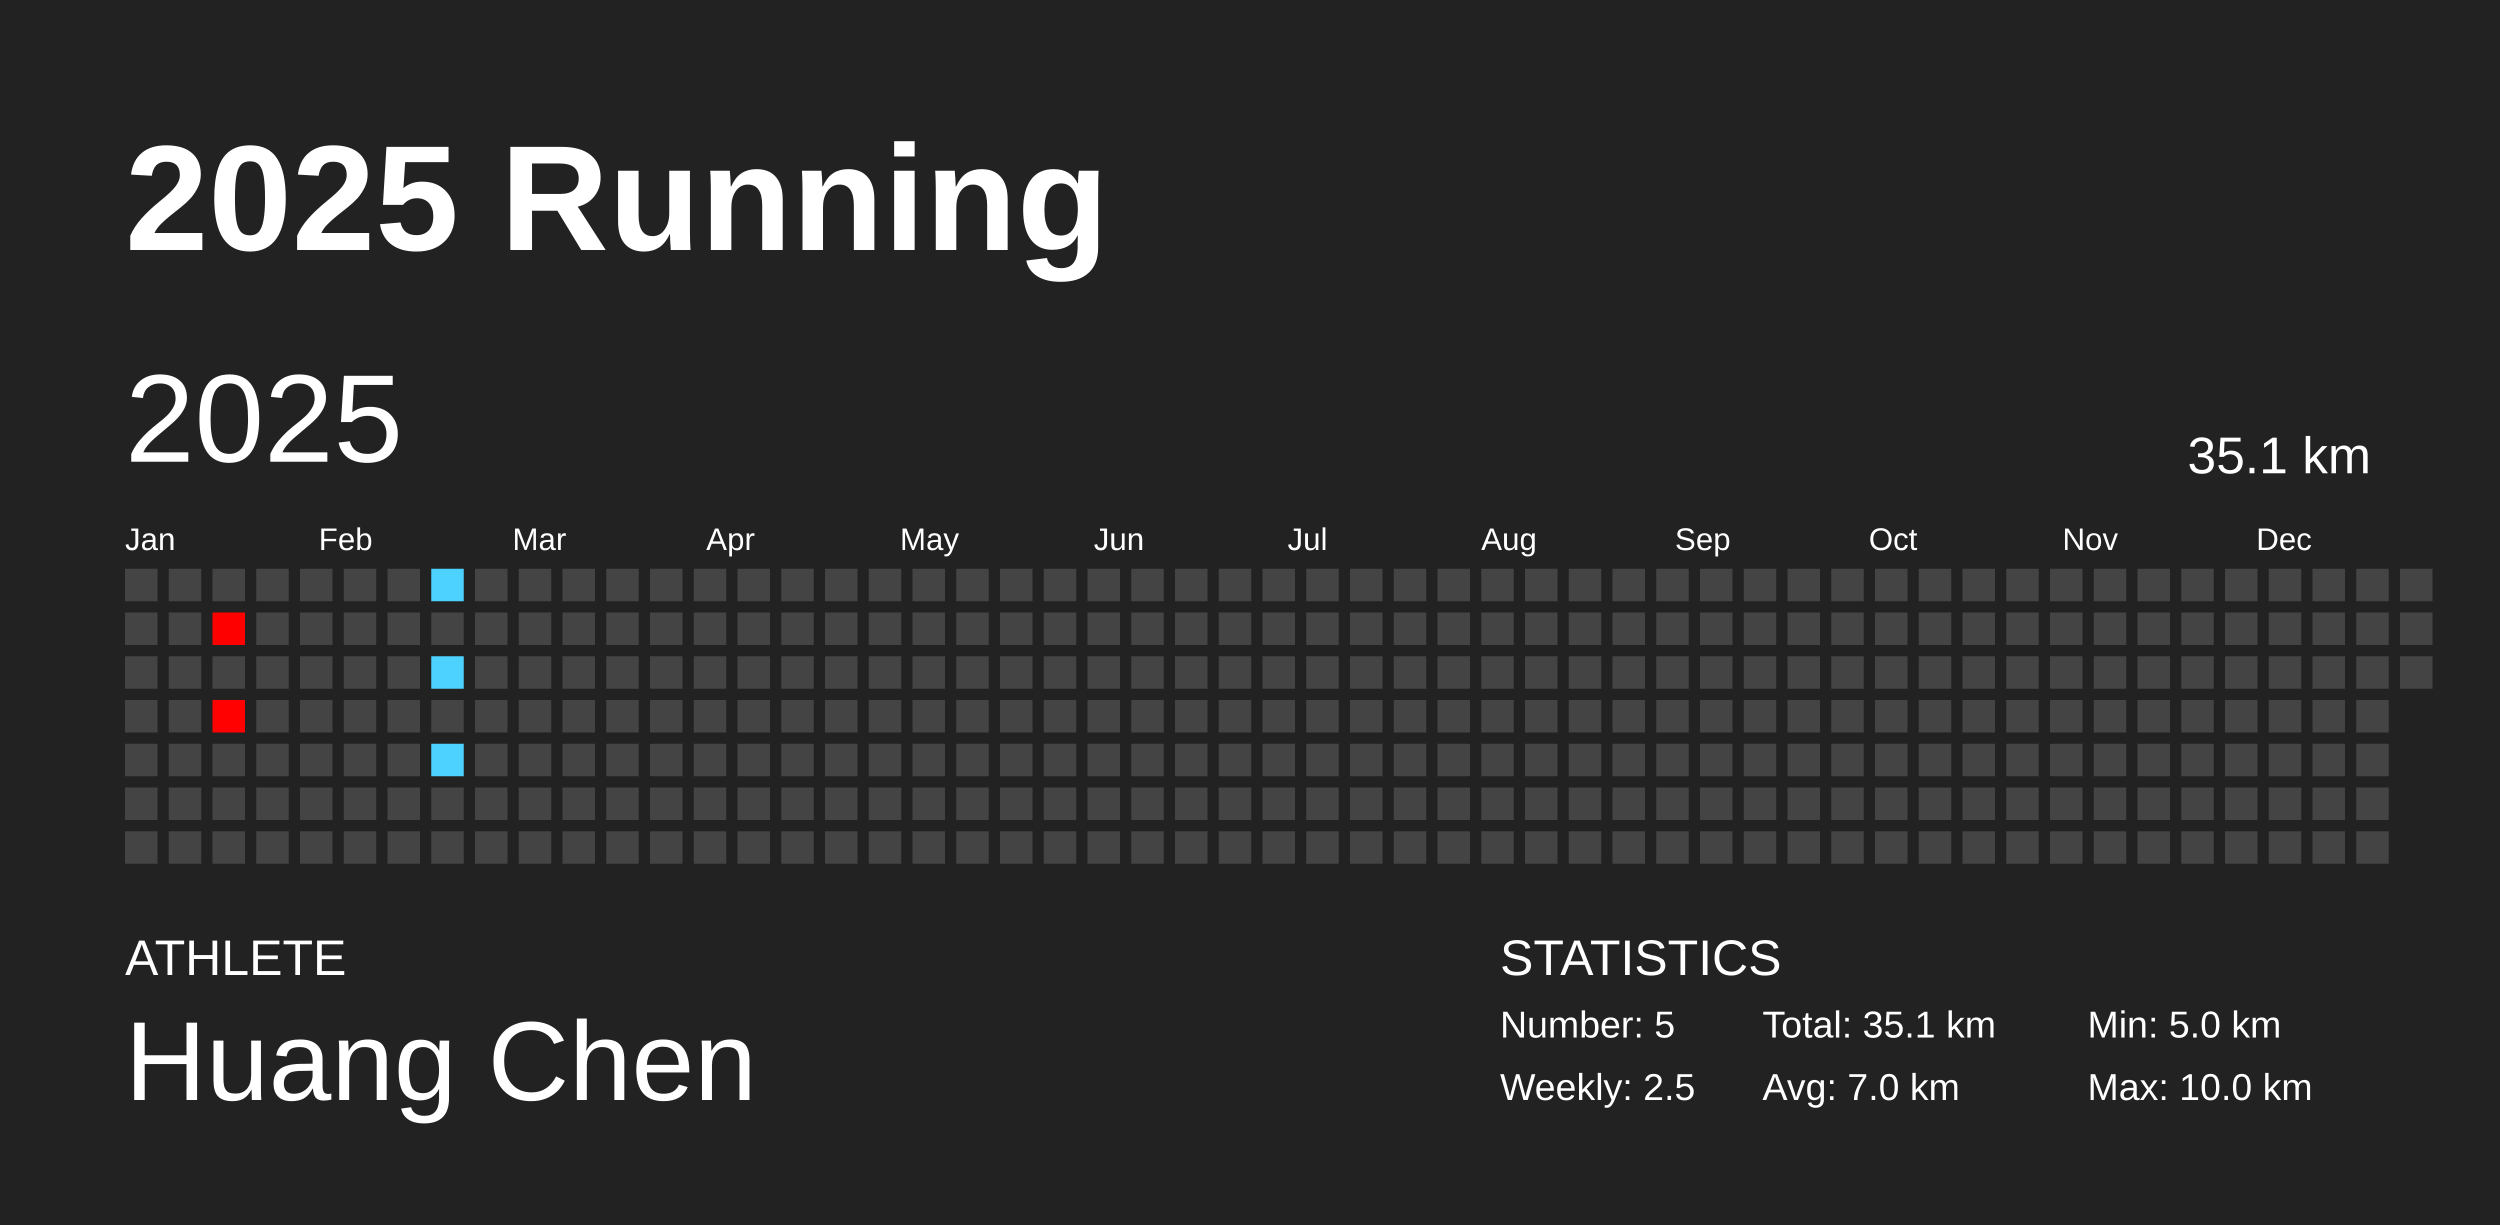
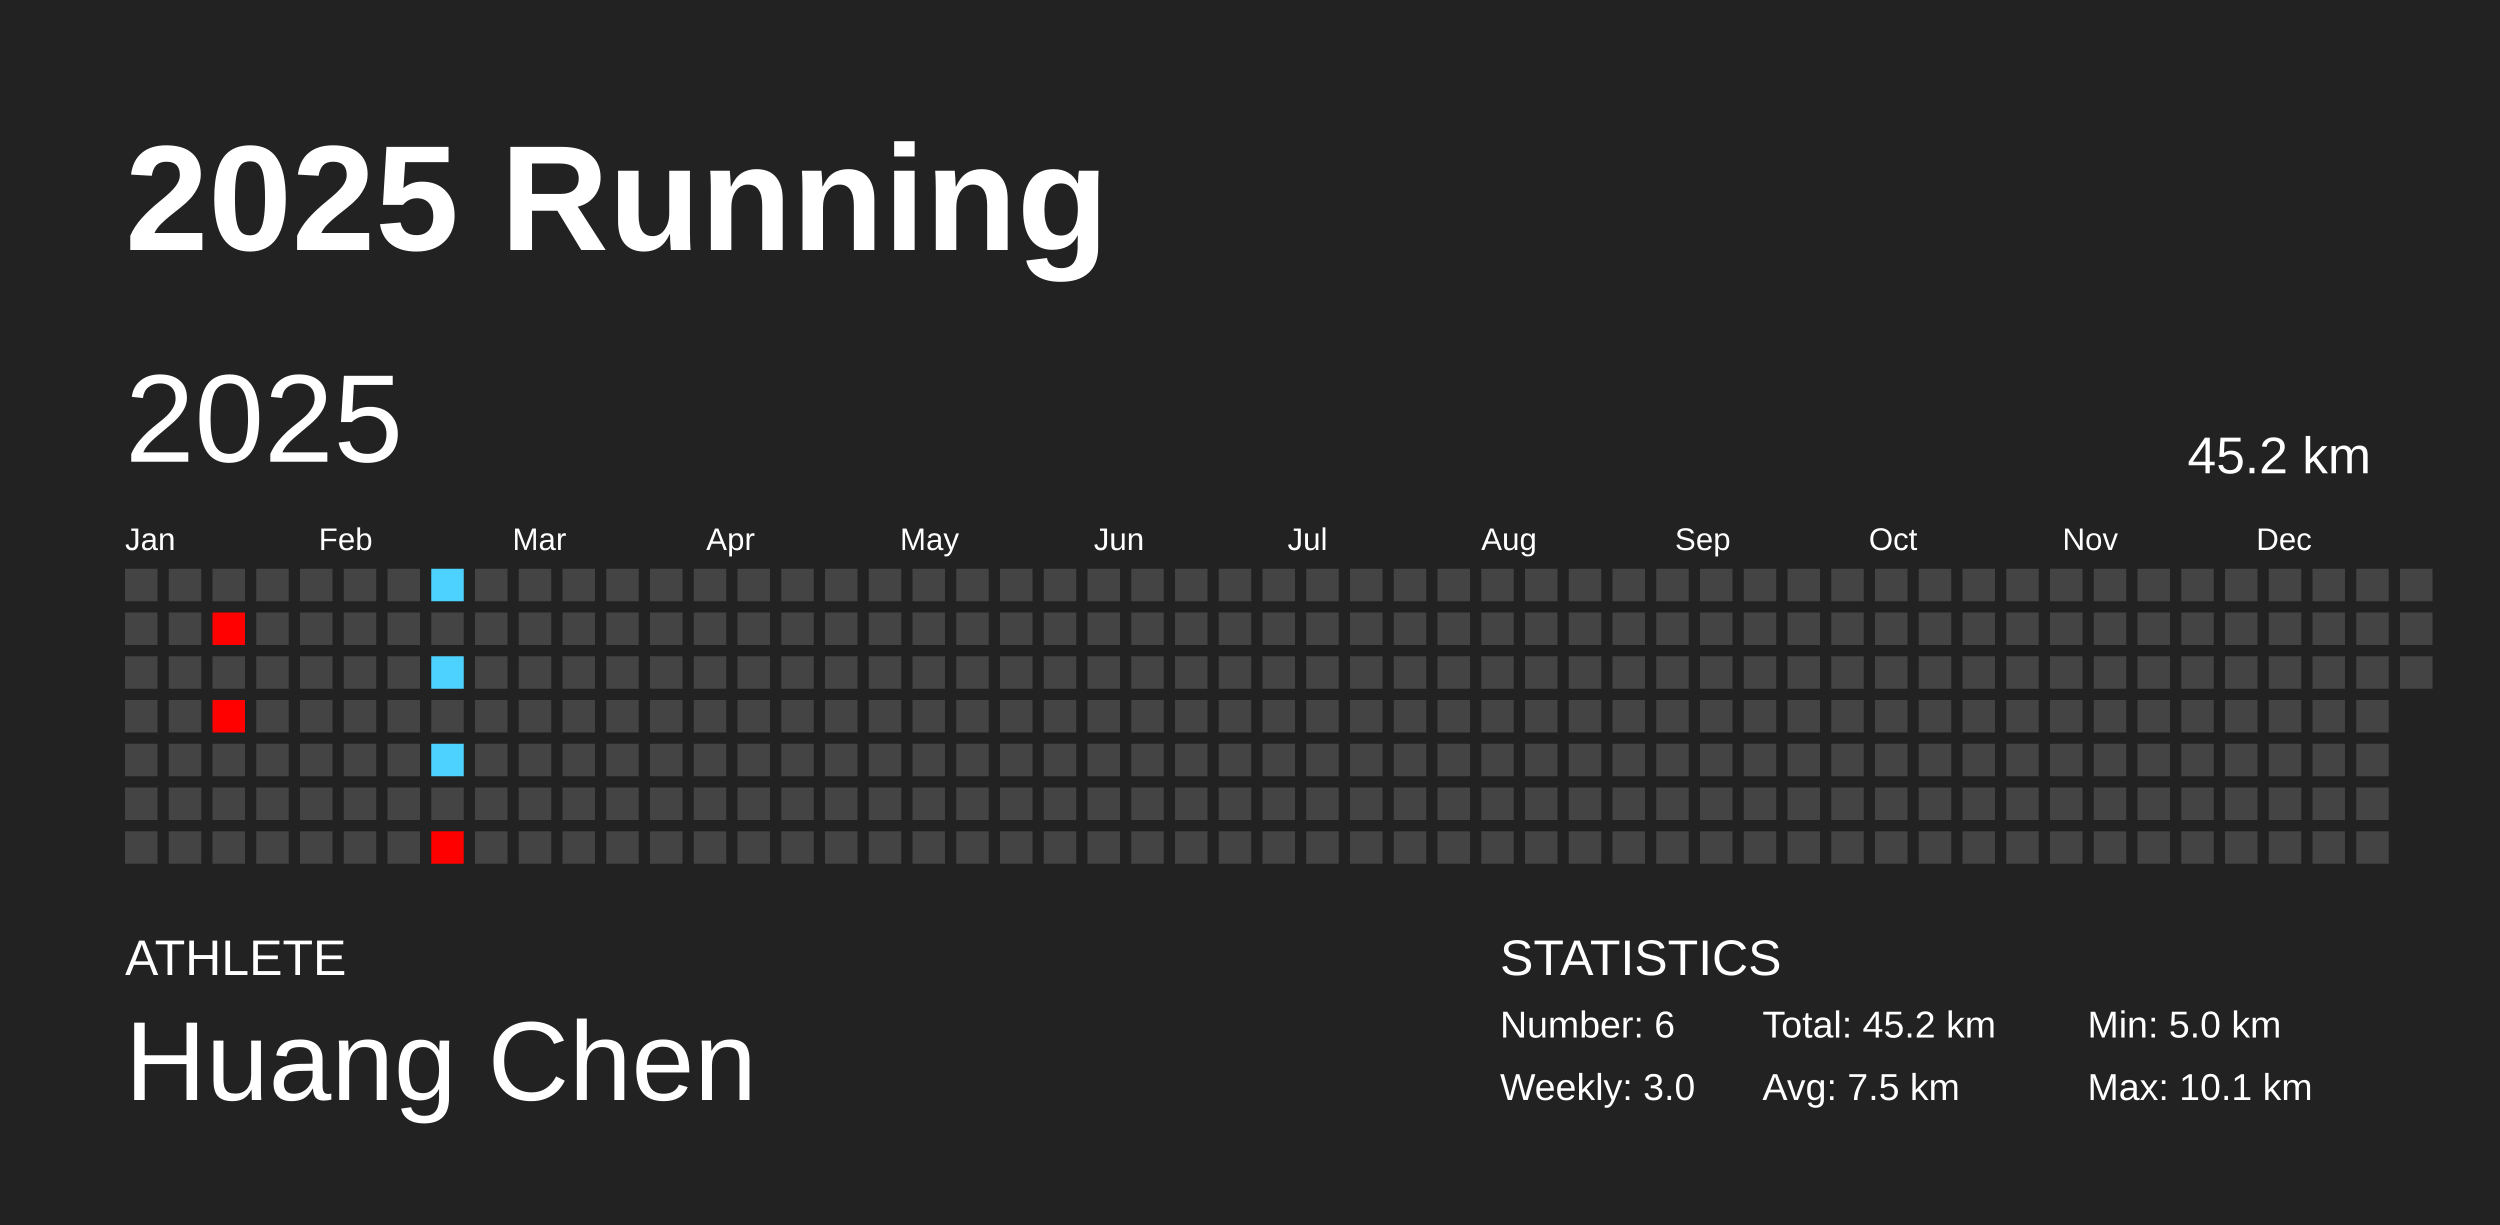
<svg xmlns="http://www.w3.org/2000/svg" baseProfile="full" height="98mm" version="1.1" viewBox="0,0,200,98" width="200mm">
  <defs />
  <rect fill="#222222" height="98" width="200" x="0" y="0" />
  <text fill="#FFFFFF" style="font-size:12px; font-family:Arial; font-weight:bold;" x="10" y="20">2025 Running</text>
  <text fill="#FFFFFF" style="font-size:4px; font-family:Arial" x="10" y="78">ATHLETE</text>
  <text fill="#FFFFFF" style="font-size:9px; font-family:Arial" x="10" y="88">Huang Chen</text>
  <text fill="#FFFFFF" style="font-size:4px; font-family:Arial" x="120" y="78">STATISTICS</text>
-   <text fill="#FFFFFF" style="font-size:3px; font-family:Arial" x="120" y="83">Number: 5</text>
-   <text fill="#FFFFFF" style="font-size:3px; font-family:Arial" x="120" y="88">Weekly: 2.5</text>
-   <text fill="#FFFFFF" style="font-size:3px; font-family:Arial" x="141" y="83">Total: 35.1 km</text>
-   <text fill="#FFFFFF" style="font-size:3px; font-family:Arial" x="141" y="88">Avg: 7.0 km</text>
+   <text fill="#FFFFFF" style="font-size:3px; font-family:Arial" x="120" y="83">Number: 6</text>
+   <text fill="#FFFFFF" style="font-size:3px; font-family:Arial" x="120" y="88">Weekly: 3.0</text>
+   <text fill="#FFFFFF" style="font-size:3px; font-family:Arial" x="141" y="83">Total: 45.2 km</text>
+   <text fill="#FFFFFF" style="font-size:3px; font-family:Arial" x="141" y="88">Avg: 7.5 km</text>
  <text fill="#FFFFFF" style="font-size:3px; font-family:Arial" x="167" y="83">Min: 5.0 km</text>
-   <text fill="#FFFFFF" style="font-size:3px; font-family:Arial" x="167" y="88">Max: 10.0 km</text>
+   <text fill="#FFFFFF" style="font-size:3px; font-family:Arial" x="167" y="88">Max: 10.1 km</text>
  <text dominant-baseline="hanging" fill="#FFFFFF" style="font-size:10.0px; font-family:Arial;" x="10" y="30">2025</text>
-   <text dominant-baseline="hanging" fill="#FFFFFF" style="font-size:4.125px; font-family:Arial;" x="175" y="35">35.1 km</text>
+   <text dominant-baseline="hanging" fill="#FFFFFF" style="font-size:4.125px; font-family:Arial;" x="175" y="35">45.2 km</text>
  <text fill="#FFFFFF" style="font-size:2.5px; font-family:Arial" x="10.0" y="44">Jan</text>
  <text fill="#FFFFFF" style="font-size:2.5px; font-family:Arial" x="25.5" y="44">Feb</text>
  <text fill="#FFFFFF" style="font-size:2.5px; font-family:Arial" x="41.0" y="44">Mar</text>
  <text fill="#FFFFFF" style="font-size:2.5px; font-family:Arial" x="56.5" y="44">Apr</text>
  <text fill="#FFFFFF" style="font-size:2.5px; font-family:Arial" x="72.0" y="44">May</text>
  <text fill="#FFFFFF" style="font-size:2.5px; font-family:Arial" x="87.5" y="44">Jun</text>
  <text fill="#FFFFFF" style="font-size:2.5px; font-family:Arial" x="103.0" y="44">Jul</text>
  <text fill="#FFFFFF" style="font-size:2.5px; font-family:Arial" x="118.5" y="44">Aug</text>
  <text fill="#FFFFFF" style="font-size:2.5px; font-family:Arial" x="134.0" y="44">Sep</text>
  <text fill="#FFFFFF" style="font-size:2.5px; font-family:Arial" x="149.5" y="44">Oct</text>
  <text fill="#FFFFFF" style="font-size:2.5px; font-family:Arial" x="165.0" y="44">Nov</text>
  <text fill="#FFFFFF" style="font-size:2.5px; font-family:Arial" x="180.5" y="44">Dec</text>
  <rect fill="#444444" height="2.6" width="2.6" x="10.0" y="45.5" />
  <rect fill="#444444" height="2.6" width="2.6" x="10.0" y="49.0" />
  <rect fill="#444444" height="2.6" width="2.6" x="10.0" y="52.5" />
  <rect fill="#444444" height="2.6" width="2.6" x="10.0" y="56.0" />
  <rect fill="#444444" height="2.6" width="2.6" x="10.0" y="59.5" />
  <rect fill="#444444" height="2.6" width="2.6" x="10.0" y="63.0" />
  <rect fill="#444444" height="2.6" width="2.6" x="10.0" y="66.5" />
  <rect fill="#444444" height="2.6" width="2.6" x="13.5" y="45.5" />
  <rect fill="#444444" height="2.6" width="2.6" x="13.5" y="49.0" />
  <rect fill="#444444" height="2.6" width="2.6" x="13.5" y="52.5" />
  <rect fill="#444444" height="2.6" width="2.6" x="13.5" y="56.0" />
  <rect fill="#444444" height="2.6" width="2.6" x="13.5" y="59.5" />
  <rect fill="#444444" height="2.6" width="2.6" x="13.5" y="63.0" />
  <rect fill="#444444" height="2.6" width="2.6" x="13.5" y="66.5" />
  <rect fill="#444444" height="2.6" width="2.6" x="17.0" y="45.5" />
-   <rect fill="#ff0000" height="2.6" width="2.6" x="17.0" y="49.0" />
+   <rect fill="#ff0100" height="2.6" width="2.6" x="17.0" y="49.0" />
  <rect fill="#444444" height="2.6" width="2.6" x="17.0" y="52.5" />
-   <rect fill="#ff0100" height="2.6" width="2.6" x="17.0" y="56.0" />
+   <rect fill="#ff0200" height="2.6" width="2.6" x="17.0" y="56.0" />
  <rect fill="#444444" height="2.6" width="2.6" x="17.0" y="59.5" />
  <rect fill="#444444" height="2.6" width="2.6" x="17.0" y="63.0" />
  <rect fill="#444444" height="2.6" width="2.6" x="17.0" y="66.5" />
  <rect fill="#444444" height="2.6" width="2.6" x="20.5" y="45.5" />
  <rect fill="#444444" height="2.6" width="2.6" x="20.5" y="49.0" />
  <rect fill="#444444" height="2.6" width="2.6" x="20.5" y="52.5" />
  <rect fill="#444444" height="2.6" width="2.6" x="20.5" y="56.0" />
  <rect fill="#444444" height="2.6" width="2.6" x="20.5" y="59.5" />
  <rect fill="#444444" height="2.6" width="2.6" x="20.5" y="63.0" />
  <rect fill="#444444" height="2.6" width="2.6" x="20.5" y="66.5" />
  <rect fill="#444444" height="2.6" width="2.6" x="24.0" y="45.5" />
  <rect fill="#444444" height="2.6" width="2.6" x="24.0" y="49.0" />
  <rect fill="#444444" height="2.6" width="2.6" x="24.0" y="52.5" />
  <rect fill="#444444" height="2.6" width="2.6" x="24.0" y="56.0" />
  <rect fill="#444444" height="2.6" width="2.6" x="24.0" y="59.5" />
  <rect fill="#444444" height="2.6" width="2.6" x="24.0" y="63.0" />
  <rect fill="#444444" height="2.6" width="2.6" x="24.0" y="66.5" />
  <rect fill="#444444" height="2.6" width="2.6" x="27.5" y="45.5" />
  <rect fill="#444444" height="2.6" width="2.6" x="27.5" y="49.0" />
  <rect fill="#444444" height="2.6" width="2.6" x="27.5" y="52.5" />
  <rect fill="#444444" height="2.6" width="2.6" x="27.5" y="56.0" />
  <rect fill="#444444" height="2.6" width="2.6" x="27.5" y="59.5" />
  <rect fill="#444444" height="2.6" width="2.6" x="27.5" y="63.0" />
  <rect fill="#444444" height="2.6" width="2.6" x="27.5" y="66.5" />
  <rect fill="#444444" height="2.6" width="2.6" x="31.0" y="45.5" />
  <rect fill="#444444" height="2.6" width="2.6" x="31.0" y="49.0" />
  <rect fill="#444444" height="2.6" width="2.6" x="31.0" y="52.5" />
  <rect fill="#444444" height="2.6" width="2.6" x="31.0" y="56.0" />
  <rect fill="#444444" height="2.6" width="2.6" x="31.0" y="59.5" />
  <rect fill="#444444" height="2.6" width="2.6" x="31.0" y="63.0" />
  <rect fill="#444444" height="2.6" width="2.6" x="31.0" y="66.5" />
  <rect fill="#4dd2ff" height="2.6" width="2.6" x="34.5" y="45.5" />
  <rect fill="#444444" height="2.6" width="2.6" x="34.5" y="49.0" />
  <rect fill="#4dd2ff" height="2.6" width="2.6" x="34.5" y="52.5" />
  <rect fill="#444444" height="2.6" width="2.6" x="34.5" y="56.0" />
  <rect fill="#4dd2ff" height="2.6" width="2.6" x="34.5" y="59.5" />
  <rect fill="#444444" height="2.6" width="2.6" x="34.5" y="63.0" />
-   <rect fill="#444444" height="2.6" width="2.6" x="34.5" y="66.5" />
+   <rect fill="#ff0000" height="2.6" width="2.6" x="34.5" y="66.5" />
  <rect fill="#444444" height="2.6" width="2.6" x="38.0" y="45.5" />
  <rect fill="#444444" height="2.6" width="2.6" x="38.0" y="49.0" />
  <rect fill="#444444" height="2.6" width="2.6" x="38.0" y="52.5" />
  <rect fill="#444444" height="2.6" width="2.6" x="38.0" y="56.0" />
  <rect fill="#444444" height="2.6" width="2.6" x="38.0" y="59.5" />
  <rect fill="#444444" height="2.6" width="2.6" x="38.0" y="63.0" />
  <rect fill="#444444" height="2.6" width="2.6" x="38.0" y="66.5" />
  <rect fill="#444444" height="2.6" width="2.6" x="41.5" y="45.5" />
  <rect fill="#444444" height="2.6" width="2.6" x="41.5" y="49.0" />
  <rect fill="#444444" height="2.6" width="2.6" x="41.5" y="52.5" />
  <rect fill="#444444" height="2.6" width="2.6" x="41.5" y="56.0" />
  <rect fill="#444444" height="2.6" width="2.6" x="41.5" y="59.5" />
  <rect fill="#444444" height="2.6" width="2.6" x="41.5" y="63.0" />
  <rect fill="#444444" height="2.6" width="2.6" x="41.5" y="66.5" />
  <rect fill="#444444" height="2.6" width="2.6" x="45.0" y="45.5" />
  <rect fill="#444444" height="2.6" width="2.6" x="45.0" y="49.0" />
  <rect fill="#444444" height="2.6" width="2.6" x="45.0" y="52.5" />
  <rect fill="#444444" height="2.6" width="2.6" x="45.0" y="56.0" />
  <rect fill="#444444" height="2.6" width="2.6" x="45.0" y="59.5" />
  <rect fill="#444444" height="2.6" width="2.6" x="45.0" y="63.0" />
  <rect fill="#444444" height="2.6" width="2.6" x="45.0" y="66.5" />
  <rect fill="#444444" height="2.6" width="2.6" x="48.5" y="45.5" />
  <rect fill="#444444" height="2.6" width="2.6" x="48.5" y="49.0" />
  <rect fill="#444444" height="2.6" width="2.6" x="48.5" y="52.5" />
  <rect fill="#444444" height="2.6" width="2.6" x="48.5" y="56.0" />
  <rect fill="#444444" height="2.6" width="2.6" x="48.5" y="59.5" />
  <rect fill="#444444" height="2.6" width="2.6" x="48.5" y="63.0" />
  <rect fill="#444444" height="2.6" width="2.6" x="48.5" y="66.5" />
  <rect fill="#444444" height="2.6" width="2.6" x="52.0" y="45.5" />
  <rect fill="#444444" height="2.6" width="2.6" x="52.0" y="49.0" />
  <rect fill="#444444" height="2.6" width="2.6" x="52.0" y="52.5" />
  <rect fill="#444444" height="2.6" width="2.6" x="52.0" y="56.0" />
  <rect fill="#444444" height="2.6" width="2.6" x="52.0" y="59.5" />
  <rect fill="#444444" height="2.6" width="2.6" x="52.0" y="63.0" />
  <rect fill="#444444" height="2.6" width="2.6" x="52.0" y="66.5" />
  <rect fill="#444444" height="2.6" width="2.6" x="55.5" y="45.5" />
  <rect fill="#444444" height="2.6" width="2.6" x="55.5" y="49.0" />
  <rect fill="#444444" height="2.6" width="2.6" x="55.5" y="52.5" />
  <rect fill="#444444" height="2.6" width="2.6" x="55.5" y="56.0" />
  <rect fill="#444444" height="2.6" width="2.6" x="55.5" y="59.5" />
  <rect fill="#444444" height="2.6" width="2.6" x="55.5" y="63.0" />
  <rect fill="#444444" height="2.6" width="2.6" x="55.5" y="66.5" />
  <rect fill="#444444" height="2.6" width="2.6" x="59.0" y="45.5" />
  <rect fill="#444444" height="2.6" width="2.6" x="59.0" y="49.0" />
  <rect fill="#444444" height="2.6" width="2.6" x="59.0" y="52.5" />
  <rect fill="#444444" height="2.6" width="2.6" x="59.0" y="56.0" />
  <rect fill="#444444" height="2.6" width="2.6" x="59.0" y="59.5" />
  <rect fill="#444444" height="2.6" width="2.6" x="59.0" y="63.0" />
  <rect fill="#444444" height="2.6" width="2.6" x="59.0" y="66.5" />
  <rect fill="#444444" height="2.6" width="2.6" x="62.5" y="45.5" />
  <rect fill="#444444" height="2.6" width="2.6" x="62.5" y="49.0" />
  <rect fill="#444444" height="2.6" width="2.6" x="62.5" y="52.5" />
  <rect fill="#444444" height="2.6" width="2.6" x="62.5" y="56.0" />
  <rect fill="#444444" height="2.6" width="2.6" x="62.5" y="59.5" />
  <rect fill="#444444" height="2.6" width="2.6" x="62.5" y="63.0" />
  <rect fill="#444444" height="2.6" width="2.6" x="62.5" y="66.5" />
  <rect fill="#444444" height="2.6" width="2.6" x="66.0" y="45.5" />
  <rect fill="#444444" height="2.6" width="2.6" x="66.0" y="49.0" />
  <rect fill="#444444" height="2.6" width="2.6" x="66.0" y="52.5" />
  <rect fill="#444444" height="2.6" width="2.6" x="66.0" y="56.0" />
  <rect fill="#444444" height="2.6" width="2.6" x="66.0" y="59.5" />
  <rect fill="#444444" height="2.6" width="2.6" x="66.0" y="63.0" />
  <rect fill="#444444" height="2.6" width="2.6" x="66.0" y="66.5" />
  <rect fill="#444444" height="2.6" width="2.6" x="69.5" y="45.5" />
  <rect fill="#444444" height="2.6" width="2.6" x="69.5" y="49.0" />
  <rect fill="#444444" height="2.6" width="2.6" x="69.5" y="52.5" />
  <rect fill="#444444" height="2.6" width="2.6" x="69.5" y="56.0" />
  <rect fill="#444444" height="2.6" width="2.6" x="69.5" y="59.5" />
  <rect fill="#444444" height="2.6" width="2.6" x="69.5" y="63.0" />
  <rect fill="#444444" height="2.6" width="2.6" x="69.5" y="66.5" />
  <rect fill="#444444" height="2.6" width="2.6" x="73.0" y="45.5" />
  <rect fill="#444444" height="2.6" width="2.6" x="73.0" y="49.0" />
  <rect fill="#444444" height="2.6" width="2.6" x="73.0" y="52.5" />
  <rect fill="#444444" height="2.6" width="2.6" x="73.0" y="56.0" />
  <rect fill="#444444" height="2.6" width="2.6" x="73.0" y="59.5" />
  <rect fill="#444444" height="2.6" width="2.6" x="73.0" y="63.0" />
  <rect fill="#444444" height="2.6" width="2.6" x="73.0" y="66.5" />
  <rect fill="#444444" height="2.6" width="2.6" x="76.5" y="45.5" />
  <rect fill="#444444" height="2.6" width="2.6" x="76.5" y="49.0" />
  <rect fill="#444444" height="2.6" width="2.6" x="76.5" y="52.5" />
  <rect fill="#444444" height="2.6" width="2.6" x="76.5" y="56.0" />
  <rect fill="#444444" height="2.6" width="2.6" x="76.5" y="59.5" />
  <rect fill="#444444" height="2.6" width="2.6" x="76.5" y="63.0" />
  <rect fill="#444444" height="2.6" width="2.6" x="76.5" y="66.5" />
  <rect fill="#444444" height="2.6" width="2.6" x="80.0" y="45.5" />
  <rect fill="#444444" height="2.6" width="2.6" x="80.0" y="49.0" />
  <rect fill="#444444" height="2.6" width="2.6" x="80.0" y="52.5" />
  <rect fill="#444444" height="2.6" width="2.6" x="80.0" y="56.0" />
  <rect fill="#444444" height="2.6" width="2.6" x="80.0" y="59.5" />
  <rect fill="#444444" height="2.6" width="2.6" x="80.0" y="63.0" />
  <rect fill="#444444" height="2.6" width="2.6" x="80.0" y="66.5" />
  <rect fill="#444444" height="2.6" width="2.6" x="83.5" y="45.5" />
  <rect fill="#444444" height="2.6" width="2.6" x="83.5" y="49.0" />
  <rect fill="#444444" height="2.6" width="2.6" x="83.5" y="52.5" />
  <rect fill="#444444" height="2.6" width="2.6" x="83.5" y="56.0" />
  <rect fill="#444444" height="2.6" width="2.6" x="83.5" y="59.5" />
  <rect fill="#444444" height="2.6" width="2.6" x="83.5" y="63.0" />
  <rect fill="#444444" height="2.6" width="2.6" x="83.5" y="66.5" />
  <rect fill="#444444" height="2.6" width="2.6" x="87.0" y="45.5" />
  <rect fill="#444444" height="2.6" width="2.6" x="87.0" y="49.0" />
  <rect fill="#444444" height="2.6" width="2.6" x="87.0" y="52.5" />
  <rect fill="#444444" height="2.6" width="2.6" x="87.0" y="56.0" />
  <rect fill="#444444" height="2.6" width="2.6" x="87.0" y="59.5" />
  <rect fill="#444444" height="2.6" width="2.6" x="87.0" y="63.0" />
  <rect fill="#444444" height="2.6" width="2.6" x="87.0" y="66.5" />
  <rect fill="#444444" height="2.6" width="2.6" x="90.5" y="45.5" />
  <rect fill="#444444" height="2.6" width="2.6" x="90.5" y="49.0" />
  <rect fill="#444444" height="2.6" width="2.6" x="90.5" y="52.5" />
  <rect fill="#444444" height="2.6" width="2.6" x="90.5" y="56.0" />
  <rect fill="#444444" height="2.6" width="2.6" x="90.5" y="59.5" />
  <rect fill="#444444" height="2.6" width="2.6" x="90.5" y="63.0" />
  <rect fill="#444444" height="2.6" width="2.6" x="90.5" y="66.5" />
  <rect fill="#444444" height="2.6" width="2.6" x="94.0" y="45.5" />
  <rect fill="#444444" height="2.6" width="2.6" x="94.0" y="49.0" />
  <rect fill="#444444" height="2.6" width="2.6" x="94.0" y="52.5" />
  <rect fill="#444444" height="2.6" width="2.6" x="94.0" y="56.0" />
  <rect fill="#444444" height="2.6" width="2.6" x="94.0" y="59.5" />
  <rect fill="#444444" height="2.6" width="2.6" x="94.0" y="63.0" />
  <rect fill="#444444" height="2.6" width="2.6" x="94.0" y="66.5" />
  <rect fill="#444444" height="2.6" width="2.6" x="97.5" y="45.5" />
  <rect fill="#444444" height="2.6" width="2.6" x="97.5" y="49.0" />
  <rect fill="#444444" height="2.6" width="2.6" x="97.5" y="52.5" />
  <rect fill="#444444" height="2.6" width="2.6" x="97.5" y="56.0" />
  <rect fill="#444444" height="2.6" width="2.6" x="97.5" y="59.5" />
  <rect fill="#444444" height="2.6" width="2.6" x="97.5" y="63.0" />
  <rect fill="#444444" height="2.6" width="2.6" x="97.5" y="66.5" />
  <rect fill="#444444" height="2.6" width="2.6" x="101.0" y="45.5" />
  <rect fill="#444444" height="2.6" width="2.6" x="101.0" y="49.0" />
  <rect fill="#444444" height="2.6" width="2.6" x="101.0" y="52.5" />
  <rect fill="#444444" height="2.6" width="2.6" x="101.0" y="56.0" />
  <rect fill="#444444" height="2.6" width="2.6" x="101.0" y="59.5" />
  <rect fill="#444444" height="2.6" width="2.6" x="101.0" y="63.0" />
  <rect fill="#444444" height="2.6" width="2.6" x="101.0" y="66.5" />
  <rect fill="#444444" height="2.6" width="2.6" x="104.5" y="45.5" />
  <rect fill="#444444" height="2.6" width="2.6" x="104.5" y="49.0" />
  <rect fill="#444444" height="2.6" width="2.6" x="104.5" y="52.5" />
  <rect fill="#444444" height="2.6" width="2.6" x="104.5" y="56.0" />
  <rect fill="#444444" height="2.6" width="2.6" x="104.5" y="59.5" />
  <rect fill="#444444" height="2.6" width="2.6" x="104.5" y="63.0" />
  <rect fill="#444444" height="2.6" width="2.6" x="104.5" y="66.5" />
  <rect fill="#444444" height="2.6" width="2.6" x="108.0" y="45.5" />
  <rect fill="#444444" height="2.6" width="2.6" x="108.0" y="49.0" />
  <rect fill="#444444" height="2.6" width="2.6" x="108.0" y="52.5" />
  <rect fill="#444444" height="2.6" width="2.6" x="108.0" y="56.0" />
  <rect fill="#444444" height="2.6" width="2.6" x="108.0" y="59.5" />
  <rect fill="#444444" height="2.6" width="2.6" x="108.0" y="63.0" />
  <rect fill="#444444" height="2.6" width="2.6" x="108.0" y="66.5" />
  <rect fill="#444444" height="2.6" width="2.6" x="111.5" y="45.5" />
  <rect fill="#444444" height="2.6" width="2.6" x="111.5" y="49.0" />
  <rect fill="#444444" height="2.6" width="2.6" x="111.5" y="52.5" />
  <rect fill="#444444" height="2.6" width="2.6" x="111.5" y="56.0" />
  <rect fill="#444444" height="2.6" width="2.6" x="111.5" y="59.5" />
  <rect fill="#444444" height="2.6" width="2.6" x="111.5" y="63.0" />
  <rect fill="#444444" height="2.6" width="2.6" x="111.5" y="66.5" />
  <rect fill="#444444" height="2.6" width="2.6" x="115.0" y="45.5" />
  <rect fill="#444444" height="2.6" width="2.6" x="115.0" y="49.0" />
  <rect fill="#444444" height="2.6" width="2.6" x="115.0" y="52.5" />
  <rect fill="#444444" height="2.6" width="2.6" x="115.0" y="56.0" />
  <rect fill="#444444" height="2.6" width="2.6" x="115.0" y="59.5" />
  <rect fill="#444444" height="2.6" width="2.6" x="115.0" y="63.0" />
  <rect fill="#444444" height="2.6" width="2.6" x="115.0" y="66.5" />
  <rect fill="#444444" height="2.6" width="2.6" x="118.5" y="45.5" />
  <rect fill="#444444" height="2.6" width="2.6" x="118.5" y="49.0" />
  <rect fill="#444444" height="2.6" width="2.6" x="118.5" y="52.5" />
  <rect fill="#444444" height="2.6" width="2.6" x="118.5" y="56.0" />
  <rect fill="#444444" height="2.6" width="2.6" x="118.5" y="59.5" />
  <rect fill="#444444" height="2.6" width="2.6" x="118.5" y="63.0" />
  <rect fill="#444444" height="2.6" width="2.6" x="118.5" y="66.5" />
  <rect fill="#444444" height="2.6" width="2.6" x="122.0" y="45.5" />
  <rect fill="#444444" height="2.6" width="2.6" x="122.0" y="49.0" />
  <rect fill="#444444" height="2.6" width="2.6" x="122.0" y="52.5" />
  <rect fill="#444444" height="2.6" width="2.6" x="122.0" y="56.0" />
  <rect fill="#444444" height="2.6" width="2.6" x="122.0" y="59.5" />
  <rect fill="#444444" height="2.6" width="2.6" x="122.0" y="63.0" />
  <rect fill="#444444" height="2.6" width="2.6" x="122.0" y="66.5" />
  <rect fill="#444444" height="2.6" width="2.6" x="125.5" y="45.5" />
  <rect fill="#444444" height="2.6" width="2.6" x="125.5" y="49.0" />
  <rect fill="#444444" height="2.6" width="2.6" x="125.5" y="52.5" />
  <rect fill="#444444" height="2.6" width="2.6" x="125.5" y="56.0" />
  <rect fill="#444444" height="2.6" width="2.6" x="125.5" y="59.5" />
  <rect fill="#444444" height="2.6" width="2.6" x="125.5" y="63.0" />
  <rect fill="#444444" height="2.6" width="2.6" x="125.5" y="66.5" />
  <rect fill="#444444" height="2.6" width="2.6" x="129.0" y="45.5" />
  <rect fill="#444444" height="2.6" width="2.6" x="129.0" y="49.0" />
  <rect fill="#444444" height="2.6" width="2.6" x="129.0" y="52.5" />
  <rect fill="#444444" height="2.6" width="2.6" x="129.0" y="56.0" />
  <rect fill="#444444" height="2.6" width="2.6" x="129.0" y="59.5" />
  <rect fill="#444444" height="2.6" width="2.6" x="129.0" y="63.0" />
  <rect fill="#444444" height="2.6" width="2.6" x="129.0" y="66.5" />
  <rect fill="#444444" height="2.6" width="2.6" x="132.5" y="45.5" />
  <rect fill="#444444" height="2.6" width="2.6" x="132.5" y="49.0" />
  <rect fill="#444444" height="2.6" width="2.6" x="132.5" y="52.5" />
  <rect fill="#444444" height="2.6" width="2.6" x="132.5" y="56.0" />
  <rect fill="#444444" height="2.6" width="2.6" x="132.5" y="59.5" />
  <rect fill="#444444" height="2.6" width="2.6" x="132.5" y="63.0" />
  <rect fill="#444444" height="2.6" width="2.6" x="132.5" y="66.5" />
  <rect fill="#444444" height="2.6" width="2.6" x="136.0" y="45.5" />
  <rect fill="#444444" height="2.6" width="2.6" x="136.0" y="49.0" />
  <rect fill="#444444" height="2.6" width="2.6" x="136.0" y="52.5" />
  <rect fill="#444444" height="2.6" width="2.6" x="136.0" y="56.0" />
  <rect fill="#444444" height="2.6" width="2.6" x="136.0" y="59.5" />
  <rect fill="#444444" height="2.6" width="2.6" x="136.0" y="63.0" />
  <rect fill="#444444" height="2.6" width="2.6" x="136.0" y="66.5" />
  <rect fill="#444444" height="2.6" width="2.6" x="139.5" y="45.5" />
  <rect fill="#444444" height="2.6" width="2.6" x="139.5" y="49.0" />
  <rect fill="#444444" height="2.6" width="2.6" x="139.5" y="52.5" />
  <rect fill="#444444" height="2.6" width="2.6" x="139.5" y="56.0" />
  <rect fill="#444444" height="2.6" width="2.6" x="139.5" y="59.5" />
  <rect fill="#444444" height="2.6" width="2.6" x="139.5" y="63.0" />
  <rect fill="#444444" height="2.6" width="2.6" x="139.5" y="66.5" />
  <rect fill="#444444" height="2.6" width="2.6" x="143.0" y="45.5" />
  <rect fill="#444444" height="2.6" width="2.6" x="143.0" y="49.0" />
  <rect fill="#444444" height="2.6" width="2.6" x="143.0" y="52.5" />
  <rect fill="#444444" height="2.6" width="2.6" x="143.0" y="56.0" />
  <rect fill="#444444" height="2.6" width="2.6" x="143.0" y="59.5" />
  <rect fill="#444444" height="2.6" width="2.6" x="143.0" y="63.0" />
  <rect fill="#444444" height="2.6" width="2.6" x="143.0" y="66.5" />
  <rect fill="#444444" height="2.6" width="2.6" x="146.5" y="45.5" />
  <rect fill="#444444" height="2.6" width="2.6" x="146.5" y="49.0" />
  <rect fill="#444444" height="2.6" width="2.6" x="146.5" y="52.5" />
  <rect fill="#444444" height="2.6" width="2.6" x="146.5" y="56.0" />
  <rect fill="#444444" height="2.6" width="2.6" x="146.5" y="59.5" />
  <rect fill="#444444" height="2.6" width="2.6" x="146.5" y="63.0" />
  <rect fill="#444444" height="2.6" width="2.6" x="146.5" y="66.5" />
  <rect fill="#444444" height="2.6" width="2.6" x="150.0" y="45.5" />
  <rect fill="#444444" height="2.6" width="2.6" x="150.0" y="49.0" />
  <rect fill="#444444" height="2.6" width="2.6" x="150.0" y="52.5" />
  <rect fill="#444444" height="2.6" width="2.6" x="150.0" y="56.0" />
  <rect fill="#444444" height="2.6" width="2.6" x="150.0" y="59.5" />
  <rect fill="#444444" height="2.6" width="2.6" x="150.0" y="63.0" />
  <rect fill="#444444" height="2.6" width="2.6" x="150.0" y="66.5" />
  <rect fill="#444444" height="2.6" width="2.6" x="153.5" y="45.5" />
  <rect fill="#444444" height="2.6" width="2.6" x="153.5" y="49.0" />
  <rect fill="#444444" height="2.6" width="2.6" x="153.5" y="52.5" />
  <rect fill="#444444" height="2.6" width="2.6" x="153.5" y="56.0" />
  <rect fill="#444444" height="2.6" width="2.6" x="153.5" y="59.5" />
  <rect fill="#444444" height="2.6" width="2.6" x="153.5" y="63.0" />
  <rect fill="#444444" height="2.6" width="2.6" x="153.5" y="66.5" />
  <rect fill="#444444" height="2.6" width="2.6" x="157.0" y="45.5" />
  <rect fill="#444444" height="2.6" width="2.6" x="157.0" y="49.0" />
  <rect fill="#444444" height="2.6" width="2.6" x="157.0" y="52.5" />
  <rect fill="#444444" height="2.6" width="2.6" x="157.0" y="56.0" />
  <rect fill="#444444" height="2.6" width="2.6" x="157.0" y="59.5" />
  <rect fill="#444444" height="2.6" width="2.6" x="157.0" y="63.0" />
  <rect fill="#444444" height="2.6" width="2.6" x="157.0" y="66.5" />
  <rect fill="#444444" height="2.6" width="2.6" x="160.5" y="45.5" />
  <rect fill="#444444" height="2.6" width="2.6" x="160.5" y="49.0" />
  <rect fill="#444444" height="2.6" width="2.6" x="160.5" y="52.5" />
  <rect fill="#444444" height="2.6" width="2.6" x="160.5" y="56.0" />
  <rect fill="#444444" height="2.6" width="2.6" x="160.5" y="59.5" />
  <rect fill="#444444" height="2.6" width="2.6" x="160.5" y="63.0" />
  <rect fill="#444444" height="2.6" width="2.6" x="160.5" y="66.5" />
  <rect fill="#444444" height="2.6" width="2.6" x="164.0" y="45.5" />
  <rect fill="#444444" height="2.6" width="2.6" x="164.0" y="49.0" />
  <rect fill="#444444" height="2.6" width="2.6" x="164.0" y="52.5" />
  <rect fill="#444444" height="2.6" width="2.6" x="164.0" y="56.0" />
  <rect fill="#444444" height="2.6" width="2.6" x="164.0" y="59.5" />
  <rect fill="#444444" height="2.6" width="2.6" x="164.0" y="63.0" />
  <rect fill="#444444" height="2.6" width="2.6" x="164.0" y="66.5" />
  <rect fill="#444444" height="2.6" width="2.6" x="167.5" y="45.5" />
  <rect fill="#444444" height="2.6" width="2.6" x="167.5" y="49.0" />
  <rect fill="#444444" height="2.6" width="2.6" x="167.5" y="52.5" />
  <rect fill="#444444" height="2.6" width="2.6" x="167.5" y="56.0" />
  <rect fill="#444444" height="2.6" width="2.6" x="167.5" y="59.5" />
  <rect fill="#444444" height="2.6" width="2.6" x="167.5" y="63.0" />
  <rect fill="#444444" height="2.6" width="2.6" x="167.5" y="66.5" />
  <rect fill="#444444" height="2.6" width="2.6" x="171.0" y="45.5" />
  <rect fill="#444444" height="2.6" width="2.6" x="171.0" y="49.0" />
  <rect fill="#444444" height="2.6" width="2.6" x="171.0" y="52.5" />
  <rect fill="#444444" height="2.6" width="2.6" x="171.0" y="56.0" />
  <rect fill="#444444" height="2.6" width="2.6" x="171.0" y="59.5" />
  <rect fill="#444444" height="2.6" width="2.6" x="171.0" y="63.0" />
  <rect fill="#444444" height="2.6" width="2.6" x="171.0" y="66.5" />
  <rect fill="#444444" height="2.6" width="2.6" x="174.5" y="45.5" />
  <rect fill="#444444" height="2.6" width="2.6" x="174.5" y="49.0" />
  <rect fill="#444444" height="2.6" width="2.6" x="174.5" y="52.5" />
  <rect fill="#444444" height="2.6" width="2.6" x="174.5" y="56.0" />
  <rect fill="#444444" height="2.6" width="2.6" x="174.5" y="59.5" />
  <rect fill="#444444" height="2.6" width="2.6" x="174.5" y="63.0" />
  <rect fill="#444444" height="2.6" width="2.6" x="174.5" y="66.5" />
  <rect fill="#444444" height="2.6" width="2.6" x="178.0" y="45.5" />
  <rect fill="#444444" height="2.6" width="2.6" x="178.0" y="49.0" />
  <rect fill="#444444" height="2.6" width="2.6" x="178.0" y="52.5" />
  <rect fill="#444444" height="2.6" width="2.6" x="178.0" y="56.0" />
  <rect fill="#444444" height="2.6" width="2.6" x="178.0" y="59.5" />
  <rect fill="#444444" height="2.6" width="2.6" x="178.0" y="63.0" />
  <rect fill="#444444" height="2.6" width="2.6" x="178.0" y="66.5" />
  <rect fill="#444444" height="2.6" width="2.6" x="181.5" y="45.5" />
  <rect fill="#444444" height="2.6" width="2.6" x="181.5" y="49.0" />
  <rect fill="#444444" height="2.6" width="2.6" x="181.5" y="52.5" />
  <rect fill="#444444" height="2.6" width="2.6" x="181.5" y="56.0" />
  <rect fill="#444444" height="2.6" width="2.6" x="181.5" y="59.5" />
  <rect fill="#444444" height="2.6" width="2.6" x="181.5" y="63.0" />
  <rect fill="#444444" height="2.6" width="2.6" x="181.5" y="66.5" />
  <rect fill="#444444" height="2.6" width="2.6" x="185.0" y="45.5" />
  <rect fill="#444444" height="2.6" width="2.6" x="185.0" y="49.0" />
  <rect fill="#444444" height="2.6" width="2.6" x="185.0" y="52.5" />
  <rect fill="#444444" height="2.6" width="2.6" x="185.0" y="56.0" />
  <rect fill="#444444" height="2.6" width="2.6" x="185.0" y="59.5" />
  <rect fill="#444444" height="2.6" width="2.6" x="185.0" y="63.0" />
  <rect fill="#444444" height="2.6" width="2.6" x="185.0" y="66.5" />
  <rect fill="#444444" height="2.6" width="2.6" x="188.5" y="45.5" />
  <rect fill="#444444" height="2.6" width="2.6" x="188.5" y="49.0" />
  <rect fill="#444444" height="2.6" width="2.6" x="188.5" y="52.5" />
  <rect fill="#444444" height="2.6" width="2.6" x="188.5" y="56.0" />
  <rect fill="#444444" height="2.6" width="2.6" x="188.5" y="59.5" />
  <rect fill="#444444" height="2.6" width="2.6" x="188.5" y="63.0" />
  <rect fill="#444444" height="2.6" width="2.6" x="188.5" y="66.5" />
  <rect fill="#444444" height="2.6" width="2.6" x="192.0" y="45.5" />
  <rect fill="#444444" height="2.6" width="2.6" x="192.0" y="49.0" />
  <rect fill="#444444" height="2.6" width="2.6" x="192.0" y="52.5" />
</svg>
